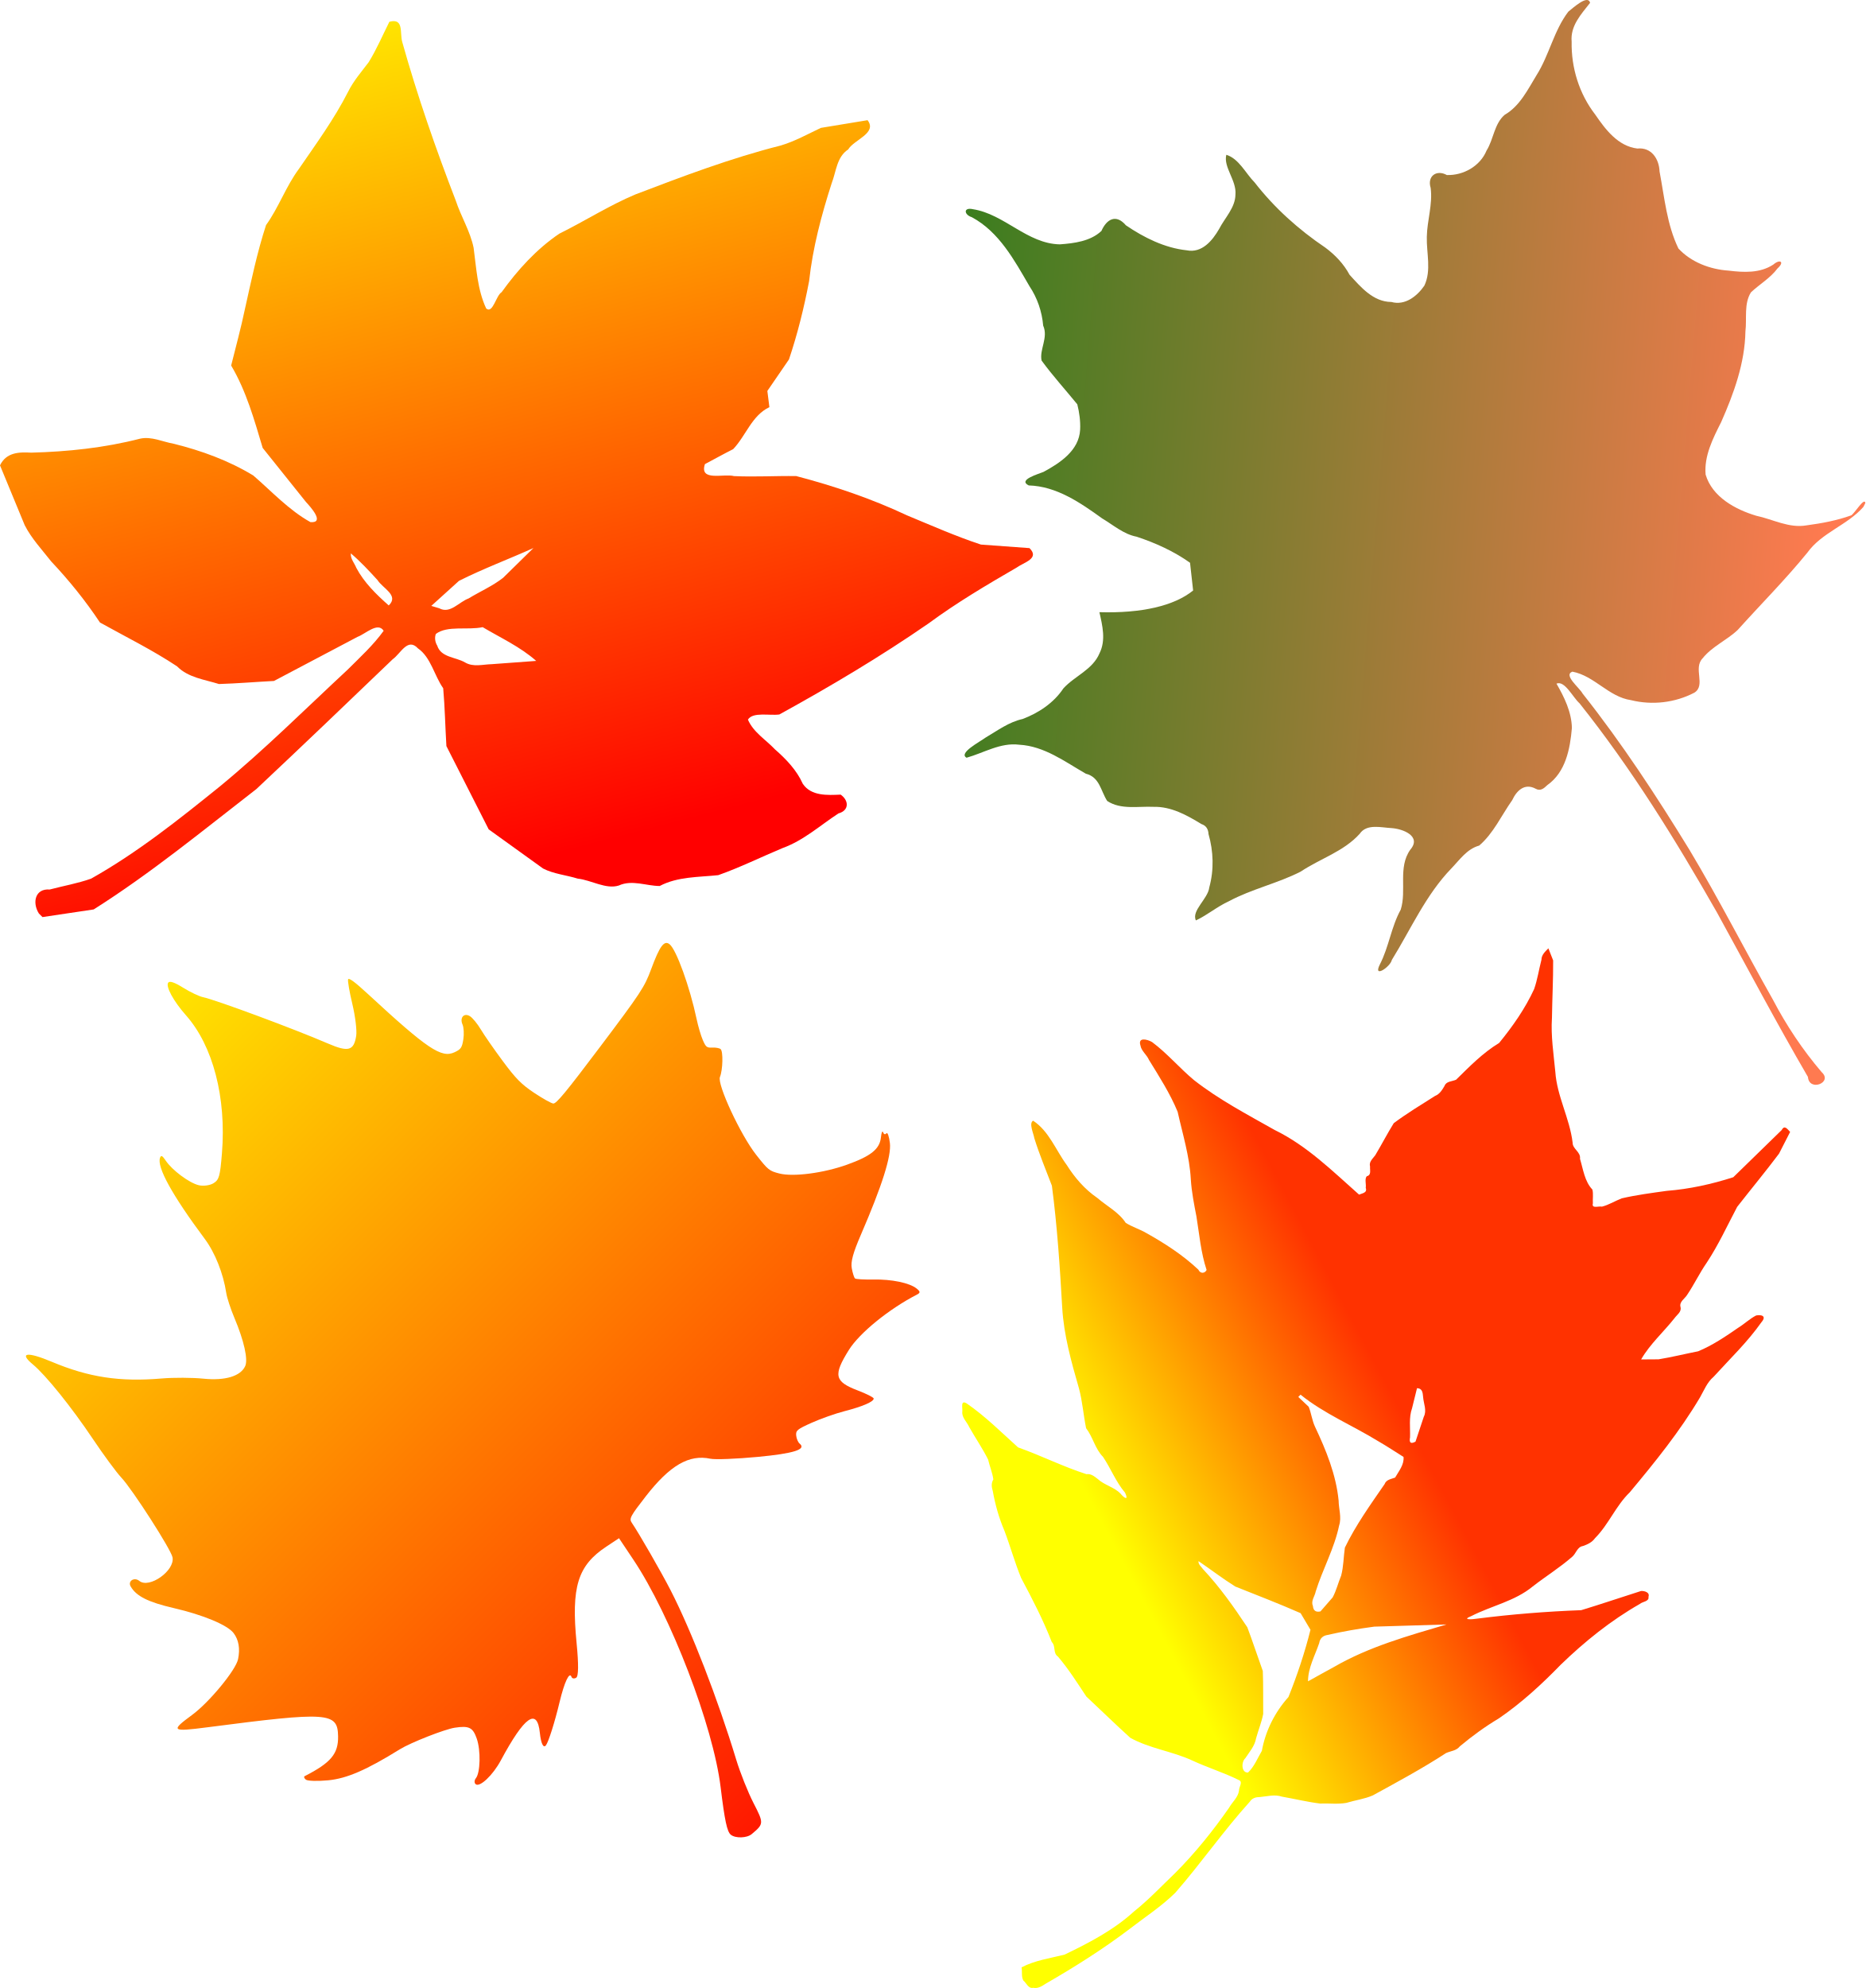
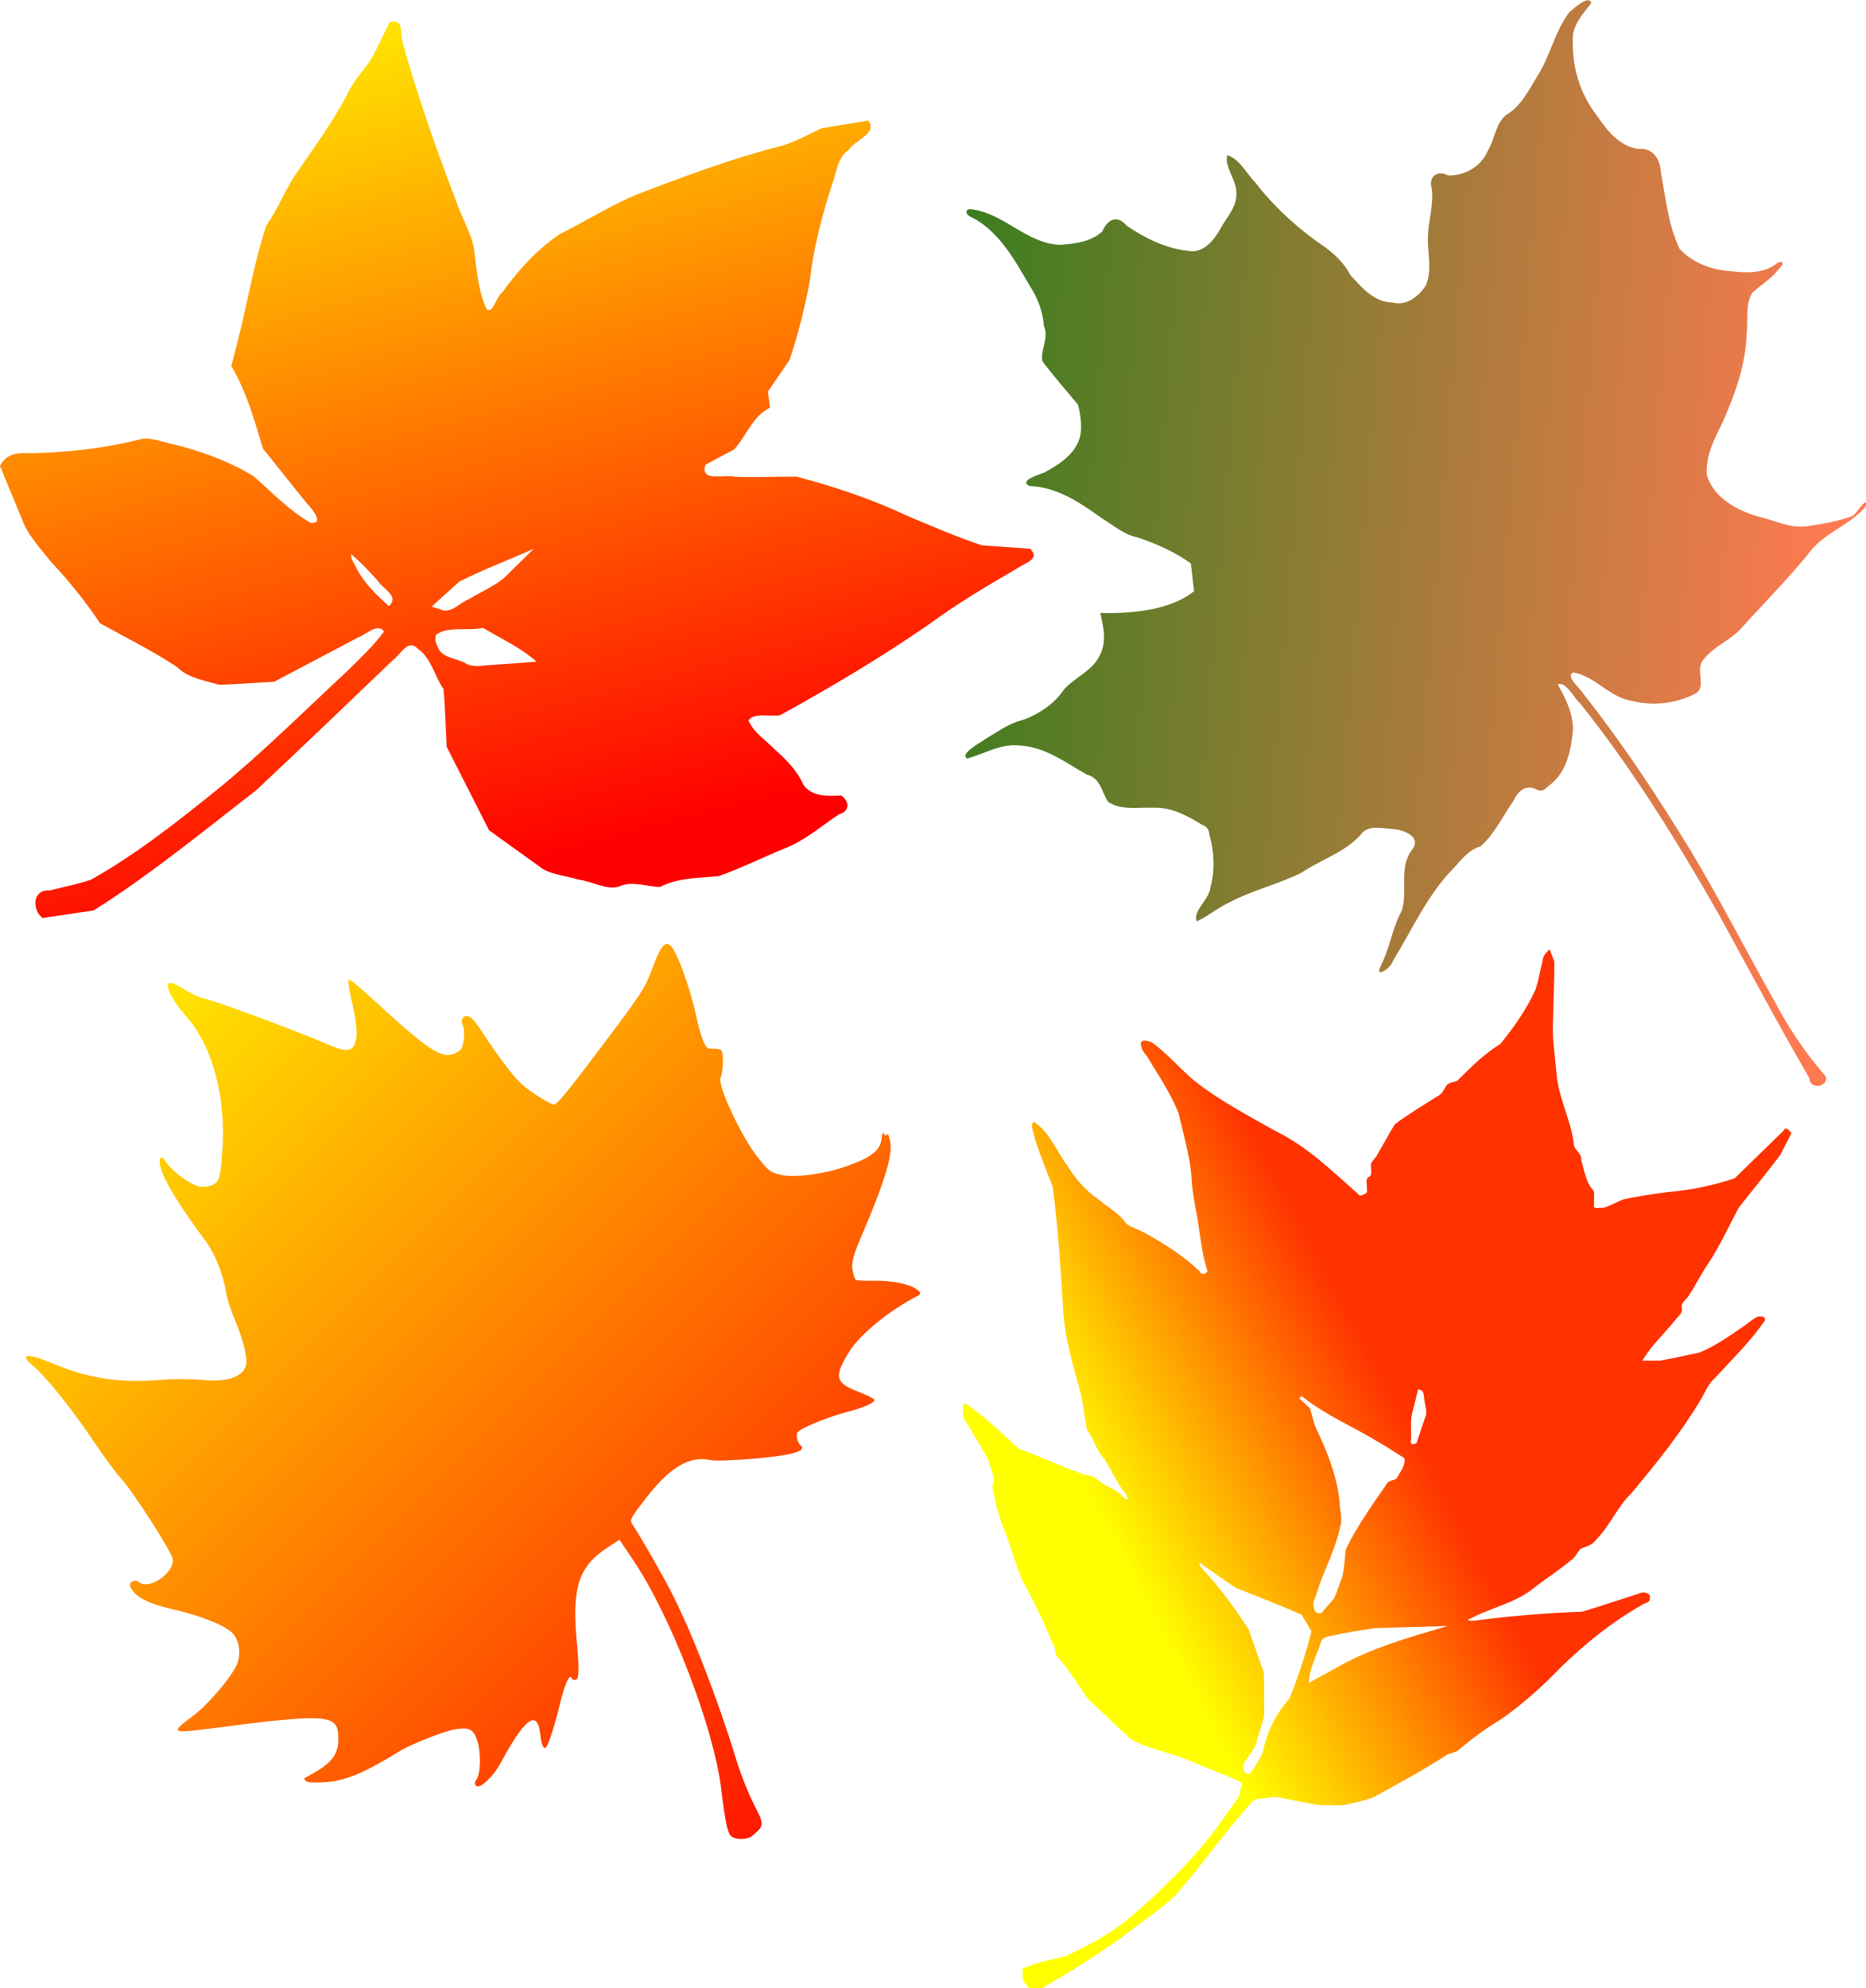
- <svg xmlns="http://www.w3.org/2000/svg" width="720.546" height="767.796" id="svg2" version="1.1">
+ <svg xmlns="http://www.w3.org/2000/svg" viewBox="0 0 720 767" width="720.546" height="767.796" id="svg2" version="1.1">
  <defs>
    <linearGradient id="grad1" x1="0%" y1="0%" x2="100%" y2="100%">
      <stop offset="0%" style="stop-color:rgb(255,255,0);stop-opacity:1" />
      <stop offset="100%" style="stop-color:rgb(255,0,0);stop-opacity:1" />
    </linearGradient>
    <linearGradient id="grad2" x1="0%" y1="0%" x2="100%" y2="10%">
      <stop offset="0%" style="stop-color:rgb(55,125,30);stop-opacity:1" />
      <stop offset="100%" style="stop-color:rgb(255,122,80);stop-opacity:1" />
    </linearGradient>
    <linearGradient id="grad3" x1="0%" y1="0%" x2="30%" y2="100%">
      <stop offset="0%" style="stop-color:rgb(255,255,0);stop-opacity:1" />
      <stop offset="100%" style="stop-color:rgb(255,0,0);stop-opacity:1" />
    </linearGradient>
    <linearGradient id="grad4" x1="0%" y1="30%" x2="30%" y2="10%">
      <stop offset="0%" style="stop-color:rgb(255,255,0);stop-opacity:1" />
      <stop offset="100%" style="stop-color:rgb(255,50,0);stop-opacity:1" />
    </linearGradient>
  </defs>
  <g id="layer1" transform="translate(-12.08147,-30.70216)">
    <path style="fill:url(#grad1)" d="m 302.436,739.074 c -1.85,1.552 -6.275,1.677 -8.058,0.228 -1.446,-1.175 -2.355,-5.427 -3.941,-18.437 -2.866,-23.509 -19.25,-66.193 -33.701,-87.801 l -5.54,-8.283 -4.87,3.226 c -11.118,7.365 -13.634,15.534 -11.507,37.356 0.803,8.24 0.742,12.784 -0.179,13.315 -0.769,0.443 -1.574,0.302 -1.788,-0.313 -0.78,-2.243 -2.751,1.922 -4.635,9.794 -1.836,7.672 -4.266,15.348 -5.263,16.625 -0.961,1.23 -1.91,-0.721 -2.331,-4.793 -1.026,-9.916 -5.913,-6.471 -15.109,10.652 -3.035,5.65 -8.093,10.438 -9.672,9.155 -0.603,-0.49 -0.571,-1.537 0.071,-2.326 1.723,-2.121 1.916,-10.745 0.341,-15.27 -1.512,-4.344 -2.97,-5.07 -8.5,-4.234 -3.913,0.592 -17.084,5.768 -21.242,8.35 -12.856,7.98 -20.468,11.274 -27.643,11.963 -4.095,0.393 -7.983,0.278 -8.639,-0.255 -0.657,-0.534 -0.864,-1.139 -0.46,-1.346 10.145,-5.186 13.026,-8.624 12.91,-15.405 -0.16,-9.302 -3.707,-9.547 -50.424,-3.473 -13.948,1.813 -14.418,1.436 -5.955,-4.777 6.597,-4.844 16.862,-17.29 17.74,-21.509 0.843,-4.055 0.26,-7.473 -1.722,-10.09 -2.356,-3.111 -11.683,-7.008 -23.103,-9.654 -9.93,-2.3 -14.538,-4.619 -16.675,-8.391 -1.165,-2.055 1.418,-3.685 3.351,-2.114 3.839,3.119 13.82,-3.965 12.832,-9.107 C 78.139,629.121 63.265,605.96 58.956,601.38 57.055,599.359 52.093,592.622 47.929,586.408 39.725,574.164 29.784,561.82 24.786,557.671 c -5.51,-4.574 -2.249,-5.037 7.281,-1.032 14.32,6.017 26.283,7.83 42.543,6.448 4.567,-0.388 11.787,-0.353 16.043,0.078 8.392,0.85 14.359,-0.938 16.141,-4.839 1.174,-2.569 -0.443,-9.803 -4.163,-18.625 -1.453,-3.445 -2.868,-7.769 -3.146,-9.607 -1.141,-7.554 -4.332,-15.576 -8.329,-20.94 -12.575,-16.875 -18.591,-27.798 -17.248,-31.316 0.413,-1.082 0.874,-0.845 2.203,1.131 2.492,3.705 9.071,8.603 12.731,9.478 1.766,0.422 4.324,0.085 5.684,-0.749 2.194,-1.346 2.564,-2.647 3.286,-11.549 1.749,-21.571 -3.456,-41.552 -13.888,-53.316 -4.854,-5.473 -7.976,-11.247 -6.84,-12.646 0.58,-0.714 2.484,-0.053 5.78,2.004 2.703,1.687 6.154,3.327 7.669,3.644 4.913,1.028 35.131,12.235 48.211,17.88 7.901,3.41 10.035,2.826 10.937,-2.995 0.311,-2.007 -0.353,-7.488 -1.475,-12.181 -1.122,-4.693 -1.868,-9.01 -1.657,-9.594 0.264,-0.732 2.642,1.025 7.649,5.651 23.073,21.316 28.417,24.902 33.509,22.486 2.436,-1.156 2.86,-1.787 3.358,-5 0.313,-2.022 0.171,-4.581 -0.316,-5.688 -1.169,-2.652 0.547,-4.611 2.836,-3.238 0.997,0.598 2.895,2.902 4.217,5.118 1.322,2.216 5.155,7.736 8.517,12.266 5.024,6.769 7.172,8.943 12.052,12.203 3.266,2.181 6.6,4.052 7.41,4.157 1.175,0.152 4.861,-4.31 18.271,-22.113 15.494,-20.571 17.01,-22.875 19.515,-29.664 3.352,-9.085 5.084,-11.427 7.187,-9.719 2.608,2.119 7.804,16.51 10.409,28.83 0.599,2.833 1.681,6.509 2.405,8.168 1.181,2.708 1.555,3.004 3.656,2.892 1.287,-0.069 2.732,0.193 3.21,0.582 1.042,0.847 0.875,8.028 -0.25,10.774 -1.154,2.816 7.947,22.371 13.981,30.041 4.628,5.883 5.061,6.233 8.944,7.229 5.382,1.381 17.062,-0.14 26.182,-3.409 9.247,-3.315 12.613,-6.03 13.081,-10.551 0.191,-1.841 0.564,-2.723 0.831,-1.961 0.289,0.826 0.804,0.993 1.276,0.412 0.435,-0.536 1.045,1.154 1.355,3.754 0.602,5.05 -2.985,16.382 -11.217,35.439 -3.043,7.044 -3.96,10.425 -3.508,12.933 0.336,1.868 0.903,3.633 1.26,3.923 0.357,0.29 3.509,0.474 7.005,0.409 7.162,-0.133 14.031,1.292 16.777,3.481 1.466,1.168 1.495,1.648 0.142,2.342 -10.765,5.526 -22.219,14.832 -26.298,21.368 -6.116,9.799 -5.594,12.209 3.389,15.643 3.358,1.284 6.142,2.686 6.187,3.115 0.123,1.191 -4.237,3.088 -11.261,4.898 -3.488,0.899 -9.167,2.899 -12.619,4.445 -5.682,2.544 -6.255,3.018 -6.05,5.001 0.125,1.205 0.725,2.596 1.335,3.091 2.737,2.224 -2.274,3.811 -16.173,5.123 -8.251,0.779 -16.485,1.099 -18.297,0.711 -8.239,-1.763 -15.669,2.553 -24.96,14.501 -6.006,7.723 -6.495,8.645 -5.425,10.212 2.771,4.056 11.447,19.143 15.045,26.161 8.03,15.664 18.118,41.715 25.295,65.324 1.544,5.078 4.549,12.618 6.678,16.757 4.042,7.857 4.029,8.066 -0.699,12.032 z" id="path3164" />
    <path style="fill:url(#grad2)" d="m 731.84,226.522 c -6.189,7.03 -16.026,9.859 -21.598,17.613 -8.452,10.39 -17.947,19.887 -26.885,29.835 -4.221,4.021 -9.906,6.372 -13.563,10.963 -3.803,3.881 1.342,10.433 -3.201,13.287 -7.473,3.905 -16.301,4.919 -24.482,2.891 -8.658,-1.271 -14.106,-9.399 -22.639,-11.005 -3.619,1.314 2.711,6.163 3.935,8.446 15.172,19.155 28.588,39.647 41.347,60.467 11.327,18.922 21.327,38.591 32.179,57.78 5.22,9.984 11.512,19.412 18.829,27.979 4.462,4.047 -4.872,7.671 -5.3,1.859 -12.17,-20.906 -23.475,-42.297 -35.123,-63.494 -15.97,-28.002 -32.988,-55.561 -53.103,-80.807 -2.587,-2.263 -5.71,-8.947 -8.915,-7.605 3.017,5.199 5.842,10.995 5.957,17.131 -0.694,8.058 -2.399,17.077 -9.497,22.061 -1.327,1.289 -2.682,2.458 -4.536,1.38 -4.201,-2.226 -7.275,0.681 -9.031,4.451 -4.166,5.877 -7.192,12.762 -12.734,17.519 -4.764,1.326 -7.495,5.458 -10.78,8.854 -9.861,10.209 -15.601,23.385 -22.971,35.314 -0.517,2.636 -7.479,7.354 -4.608,1.703 3.474,-6.75 4.366,-14.46 8.036,-21.114 2.392,-7.517 -1.162,-16.294 3.683,-23.143 4.512,-5.238 -2.814,-8.075 -7.248,-8.362 -4.056,-0.202 -9.583,-1.778 -12.29,2.217 -6.187,6.86 -15.284,9.571 -22.788,14.593 -8.93,4.557 -18.877,6.691 -27.737,11.44 -4.488,2.04 -8.306,5.334 -12.738,7.408 -1.808,-3.781 4.676,-8.33 5.174,-12.765 1.851,-6.749 1.622,-13.889 -0.298,-20.59 -0.096,-1.905 -0.919,-3.275 -2.779,-3.881 -5.629,-3.436 -11.673,-6.802 -18.487,-6.632 -5.934,-0.278 -12.609,1.209 -17.868,-2.265 -2.511,-3.858 -2.863,-9.19 -8.263,-10.535 -8.113,-4.645 -16.045,-10.667 -25.737,-11.192 -7.245,-0.915 -13.628,3.148 -20.328,5.026 -3.262,-1.787 5.033,-6.078 7.402,-7.818 4.602,-2.699 8.937,-5.978 14.257,-7.143 6.207,-2.345 12.036,-6.231 15.748,-11.824 4.379,-4.811 11.296,-7.202 13.948,-13.553 2.519,-5.039 1.137,-10.68 -0.044,-15.873 16.311,0.468 28.871,-2.427 36.202,-8.375 -0.397,-3.569 -0.794,-7.139 -1.19,-10.708 -6.266,-4.463 -13.352,-7.663 -20.635,-10.073 -4.989,-0.936 -9.015,-4.512 -13.298,-7.049 -8.413,-6.056 -17.627,-12.446 -28.374,-12.75 -4.399,-2.138 3.774,-4.397 5.752,-5.248 6.368,-3.449 13.682,-8.258 14.097,-16.263 0.166,-3.263 -0.299,-6.697 -1.093,-9.815 -4.591,-5.637 -9.501,-11.03 -13.793,-16.899 -0.923,-4.237 2.679,-8.859 0.615,-13.492 -0.473,-5.471 -2.269,-10.703 -5.324,-15.274 -5.804,-9.981 -11.665,-20.89 -22.217,-26.592 -3.085,-0.966 -3.373,-3.956 0.416,-3.097 12.196,1.915 20.922,13.335 33.558,13.573 5.564,-0.408 11.833,-1.189 16.062,-5.175 2.035,-4.611 5.663,-6.633 9.45,-2.188 6.999,4.756 14.969,8.748 23.474,9.653 5.884,1.201 9.952,-3.721 12.547,-8.245 2.208,-4.277 6.252,-8.257 6.301,-13.274 0.497,-5.428 -4.732,-10.597 -3.525,-15.361 4.883,1.497 7.44,7.152 10.941,10.682 7.639,9.831 16.984,18.206 27.289,25.158 3.817,2.828 7.134,6.313 9.365,10.483 4.331,4.746 9.147,10.496 16.162,10.52 5.254,1.475 9.925,-2.209 12.74,-6.299 2.798,-5.891 0.787,-12.606 0.953,-18.858 0.114,-6.337 2.32,-12.516 1.48,-18.907 -1.402,-4.573 2.288,-7.154 6.25,-4.963 6.386,0.211 12.884,-3.434 15.359,-9.477 2.739,-4.387 2.931,-10.291 6.991,-13.783 5.869,-3.384 8.899,-9.724 12.301,-15.295 4.924,-7.768 6.667,-17.177 12.276,-24.54 1.716,-1.345 7.6,-6.81 8.415,-3.41 -3.451,4.391 -7.686,8.888 -7.126,15.002 -0.198,10.079 2.914,20.14 9.102,28.14 3.962,5.776 8.779,12.214 16.281,13.129 5.431,-0.57 8.393,3.991 8.578,8.886 1.893,9.997 2.807,20.459 7.284,29.719 4.898,5.305 12.235,8.068 19.366,8.546 5.859,0.715 12.174,1.06 17.333,-2.37 2.475,-2.153 4.465,-1.078 1.584,1.517 -2.793,3.758 -6.92,6.089 -10.261,9.237 -2.778,4.384 -1.54,10.102 -2.138,15.068 -0.218,12.287 -4.483,23.988 -9.392,35.093 -3.156,6.252 -6.617,13.032 -5.986,20.229 2.549,8.634 11.457,13.474 19.54,15.894 6.462,1.367 12.621,4.892 19.415,3.721 5.854,-0.783 11.759,-1.866 17.316,-3.879 1.453,-1.007 5.091,-7.106 5.427,-4.77 l -0.348,0.729 -0.439,0.831 -4e-5,1e-5 z" id="path3380" />
    <path style="fill:url(#grad3)" d="m 27.081,383.479 c -2.619,-4.217 -1.433,-9.678 4.192,-9.234 5.327,-1.41 10.837,-2.355 16.012,-4.201 17.829,-10.024 33.896,-22.831 49.768,-35.645 17.215,-14.173 33.024,-29.923 49.345,-45.091 4.816,-4.808 9.909,-9.456 13.883,-14.984 -2.254,-3.565 -7.07,1.256 -10.054,2.322 -10.772,5.684 -21.545,11.368 -32.317,17.052 -7.082,0.365 -14.152,0.971 -21.241,1.185 -5.568,-1.746 -11.905,-2.456 -16.189,-6.83 -9.531,-6.323 -19.808,-11.381 -29.788,-16.934 -5.569,-8.383 -11.906,-16.224 -18.798,-23.544 -3.567,-4.547 -7.645,-8.874 -10.27,-14.041 -3.181,-7.702 -6.361,-15.404 -9.542,-23.106 2.392,-4.965 7.195,-5.201 12.061,-4.906 14.159,-0.369 28.326,-1.864 42.065,-5.4 4.413,-0.971 8.707,1.231 13.02,1.974 10.717,2.664 21.249,6.505 30.7,12.253 7.168,6.193 13.726,13.358 22.076,18.006 5.755,0.424 -0.044,-5.965 -1.738,-7.785 -5.571,-6.958 -11.141,-13.915 -16.712,-20.873 -3.251,-10.878 -6.348,-21.98 -12.181,-31.819 1.803,-7.239 3.78,-14.454 5.311,-21.772 2.43,-10.891 4.702,-21.846 8.163,-32.469 4.914,-6.819 7.667,-14.918 12.686,-21.688 6.672,-9.718 13.654,-19.267 19.012,-29.806 2.076,-4.193 5.167,-7.719 7.946,-11.408 3.087,-4.984 5.373,-10.397 7.999,-15.625 5.729,-1.533 3.952,4.316 4.977,7.827 5.82,20.752 12.92,41.152 20.676,61.26 2.029,6.17 5.615,11.887 6.892,18.238 1.072,7.884 1.434,16.097 4.858,23.416 2.544,2.175 3.786,-5.013 5.959,-6.307 6.175,-8.59 13.453,-16.611 22.239,-22.569 9.909,-4.897 19.286,-10.925 29.484,-15.201 18.385,-7.026 36.844,-14.001 55.949,-18.836 5.498,-1.589 10.55,-4.446 15.654,-6.847 6.01,-0.99 12.021,-1.981 18.031,-2.971 3.854,5.02 -5.282,7.544 -7.484,11.299 -4.478,2.935 -4.611,8.544 -6.402,13.121 -3.962,12.309 -7.292,24.874 -8.699,37.754 -1.949,10.213 -4.465,20.414 -7.779,30.231 -2.782,4.056 -5.565,8.112 -8.347,12.169 0.263,2.086 0.525,4.171 0.788,6.257 -6.819,3.233 -9.091,11.087 -13.998,16.219 -3.668,1.84 -7.267,3.858 -10.903,5.778 -2.291,6.876 7.377,3.556 11.218,4.631 8.011,0.377 16.088,-0.129 24.058,-0.007 14.674,3.84 29.087,8.723 42.823,15.187 9.432,3.911 18.845,8.076 28.518,11.267 6.25,0.456 12.5,0.912 18.75,1.367 4.116,4.04 -2.244,5.522 -4.951,7.514 -11.619,6.733 -23.196,13.575 -34.016,21.557 -18.535,12.808 -37.93,24.332 -57.661,35.182 -3.758,0.525 -10.231,-1.088 -12.131,1.982 2.082,4.884 6.925,7.752 10.463,11.508 4.302,3.765 8.361,7.994 10.728,13.272 3.24,4.82 9.55,4.412 14.63,4.193 3.134,2.168 3.44,6.082 -0.858,7.26 -7.063,4.607 -13.471,10.447 -21.498,13.346 -8.31,3.468 -16.462,7.505 -24.924,10.491 -7.604,0.811 -15.707,0.527 -22.629,4.19 -5.206,-0.015 -10.675,-2.528 -15.79,-0.185 -4.97,1.577 -10.607,-2.097 -15.862,-2.662 -4.41,-1.378 -9.293,-1.79 -13.382,-3.901 -7.004,-5.04 -14.007,-10.08 -21.011,-15.12 -5.447,-10.724 -10.894,-21.449 -16.341,-32.173 -0.451,-7.439 -0.583,-14.898 -1.233,-22.325 -3.464,-4.921 -4.762,-11.967 -9.745,-15.398 -3.992,-4.308 -6.629,1.965 -9.787,4.212 -17.466,16.78 -34.98,33.523 -52.629,50.103 -20.603,15.954 -40.787,32.566 -62.857,46.5 -6.594,0.985 -13.187,1.969 -19.781,2.954 l -0.703,-0.706 -0.703,-0.706 -1.8e-5,10e-6 z M 149.711,250.002 c 3.029,5.718 7.736,10.292 12.535,14.532 4.107,-3.906 -2.392,-6.634 -4.32,-9.781 -3.282,-3.597 -6.604,-7.179 -10.322,-10.335 -0.21,2.076 1.395,3.762 2.107,5.584 z m 31.269,30.068 c 1.476,4.598 7.126,4.366 10.735,6.473 3.204,1.899 6.826,0.757 10.295,0.675 5.733,-0.422 11.466,-0.843 17.199,-1.265 -6.147,-5.442 -13.682,-8.874 -20.682,-13.032 -5.779,1.26 -13.654,-0.761 -18.086,2.622 -0.563,1.489 -0.265,3.186 0.539,4.527 z m 0.757,-14.448 c 4.242,2.308 7.579,-2.421 11.327,-3.777 4.41,-2.684 9.264,-4.792 13.327,-7.958 3.917,-3.842 7.834,-7.684 11.751,-11.526 -9.545,4.299 -19.442,7.986 -28.765,12.675 -3.564,3.224 -7.128,6.448 -10.692,9.672 1.017,0.305 2.034,0.609 3.052,0.914 z" id="path3408" />
    <path style="fill:url(#grad4)" d="m 610.193,396.949 c -1.221,1.288 -2.642,2.484 -2.67,4.404 -0.982,3.767 -1.547,7.688 -2.83,11.349 -3.477,7.545 -8.295,14.418 -13.524,20.813 -6.282,3.791 -11.417,9.085 -16.621,14.188 -1.566,0.728 -3.807,0.53 -4.481,2.428 -0.94,1.57 -1.87,3.14 -3.66,3.844 -5.365,3.401 -10.876,6.729 -15.936,10.511 -2.513,4.053 -4.708,8.309 -7.144,12.38 -0.979,1.357 -2.514,2.513 -2.015,4.376 -0.107,1.421 0.598,3.304 -1.275,3.742 -0.899,1.056 -0.157,3.042 -0.391,4.475 0.669,1.933 -1.245,2.058 -2.577,2.625 -10.242,-9.076 -20.143,-18.901 -32.588,-24.958 -10.645,-6.017 -21.582,-11.735 -31.225,-19.305 -5.587,-4.664 -10.308,-10.315 -16.154,-14.665 -1.935,-1.119 -5.546,-1.954 -4.478,1.334 0.315,2.098 2.471,3.604 3.295,5.58 3.997,6.48 8.162,12.981 11.067,20.027 1.936,8.653 4.604,17.174 5.089,26.085 0.305,4.847 1.254,9.59 2.171,14.335 1.124,6.905 1.712,14.005 3.925,20.663 -0.657,1.366 -2.409,1.563 -3.181,-0.113 -5.98,-5.658 -13.001,-10.174 -20.164,-14.182 -2.521,-1.471 -5.496,-2.366 -7.906,-3.912 -2.672,-4.114 -7.311,-6.456 -10.961,-9.61 -4.845,-3.318 -8.683,-7.776 -11.806,-12.715 -4.25,-5.742 -6.824,-13.059 -13,-17.116 -1.71,0.962 0.143,4.841 0.464,6.736 1.929,6.244 4.492,12.293 6.798,18.385 2.049,15.609 3.088,31.323 3.979,47.032 0.62,10.674 3.522,20.995 6.468,31.209 1.353,5.04 1.733,10.331 2.759,15.399 2.653,3.429 3.462,7.962 6.536,11.075 3.036,4.494 4.968,9.681 8.521,13.834 1.517,3.229 -0.371,2.087 -1.753,0.367 -2.486,-2.569 -6.183,-3.233 -8.819,-5.667 -1.324,-1.03 -2.587,-2.094 -4.351,-1.854 -9.006,-2.897 -17.495,-7.17 -26.404,-10.341 -6.477,-5.816 -12.666,-12.042 -19.856,-16.98 -2.501,-1.505 -1.514,1.782 -1.688,3.192 -0.247,2.292 1.805,3.954 2.671,5.94 2.368,4.204 5.148,8.232 7.292,12.535 0.596,2.561 1.673,5.134 2.031,7.675 -0.874,1.433 -0.703,2.949 -0.225,4.488 0.943,5.268 2.386,10.41 4.494,15.333 2.295,6.03 4.007,12.299 6.462,18.255 4.293,8.061 8.509,16.181 11.822,24.7 1.659,1.663 0.366,4.275 2.405,5.661 4.103,4.807 7.476,10.181 10.958,15.422 5.665,5.289 11.219,10.734 16.952,15.927 7.477,4.173 16.197,5.187 23.94,8.766 5.953,2.764 12.279,4.703 18.141,7.629 1.518,0.703 -0.138,2.713 -0.06,4.023 -0.349,2.608 -2.6,4.392 -3.842,6.613 -6.258,8.984 -13.176,17.564 -20.919,25.312 -5.219,4.987 -10.168,10.262 -15.836,14.769 -7.817,7.156 -17.315,12.085 -26.788,16.638 -5.592,1.414 -11.45,2.206 -16.608,4.914 0.315,1.658 -0.149,3.658 0.695,5.101 1.23,0.998 1.944,3.24 3.823,2.796 1.846,0.378 3.315,-0.616 4.793,-1.573 11.16,-6.44 22.076,-13.304 32.353,-21.092 5.96,-4.625 12.387,-8.764 17.759,-14.076 9.941,-11.398 18.575,-23.894 28.727,-35.102 0.921,-1.476 2.405,-1.813 4.042,-1.84 2.795,-0.271 5.615,-1.076 8.369,-0.142 4.925,0.859 9.82,2.067 14.772,2.67 3.361,-0.139 6.802,0.327 10.109,-0.257 3.394,-1.034 7.019,-1.48 10.259,-2.9 9.552,-5.236 19.158,-10.403 28.288,-16.354 1.915,-0.844 3.909,-0.837 5.337,-2.611 4.755,-3.971 9.764,-7.621 15.085,-10.791 8.691,-5.962 16.47,-13.102 23.795,-20.646 9.268,-8.977 19.41,-17.148 30.64,-23.542 1.067,-0.93 3.662,-0.928 3.315,-2.721 0.633,-1.777 -1.594,-2.364 -2.893,-2.263 -7.698,2.44 -15.362,5.063 -23.078,7.399 -13.418,0.503 -26.808,1.573 -40.13,3.261 -1.913,0.323 -6.317,0.601 -2.304,-0.992 7.816,-3.99 16.801,-5.73 23.689,-11.424 4.987,-3.883 10.398,-7.24 15.162,-11.388 1.628,-1.278 1.951,-3.879 4.247,-4.232 1.827,-0.631 3.53,-1.441 4.683,-3.057 5.257,-5.276 8.007,-12.479 13.39,-17.669 9.756,-11.684 19.397,-23.593 27.167,-36.718 1.572,-2.767 2.738,-5.816 5.229,-7.922 6.286,-6.91 13.099,-13.421 18.483,-21.077 2.078,-2.399 0.035,-2.99 -2.047,-2.603 -2.428,1.221 -4.57,3.308 -6.944,4.758 -4.908,3.392 -9.95,6.803 -15.465,9.083 -5.101,0.997 -10.173,2.273 -15.292,3.097 -2.245,-2.9e-4 -4.491,0.018 -6.736,0.043 3.427,-5.947 8.667,-10.583 12.904,-15.94 0.973,-1.364 2.802,-2.414 2.308,-4.317 -0.519,-2.028 1.571,-3.106 2.521,-4.607 2.726,-4.025 4.825,-8.486 7.616,-12.504 4.523,-6.843 7.937,-14.324 11.753,-21.551 5.358,-6.865 10.94,-13.585 16.158,-20.54 1.446,-2.798 2.878,-5.603 4.303,-8.412 -1.085,-1.128 -2.167,-2.798 -3.267,-0.718 -6.226,6.082 -12.461,12.155 -18.7,18.223 -8.353,2.686 -16.951,4.58 -25.711,5.263 -5.791,0.803 -11.653,1.569 -17.337,2.881 -2.582,0.984 -5.033,2.555 -7.68,3.213 -1.286,-0.304 -4.087,0.915 -3.497,-1.274 -0.132,-1.748 0.243,-3.711 -0.197,-5.328 -3.007,-3.143 -3.567,-7.859 -4.783,-11.876 0.347,-2.708 -2.892,-3.749 -2.852,-6.261 -1.132,-9.395 -6.043,-17.874 -6.685,-27.365 -0.655,-6.917 -1.759,-13.842 -1.296,-20.807 0.105,-7.388 0.501,-14.821 0.461,-22.18 -0.597,-1.569 -1.215,-3.129 -1.844,-4.685 z m -50.742,169.889 c 2.061,0.048 2.211,1.728 2.356,3.412 0.182,2.545 1.518,5.19 0.265,7.622 -1.054,3.207 -2.129,6.407 -3.202,9.607 -1.872,1.016 -2.512,0.429 -2.113,-1.644 0.138,-3.769 -0.516,-7.633 0.781,-11.262 0.638,-2.579 1.276,-5.157 1.913,-7.736 z m -44.991,2.511 c 9.131,7.353 20.101,11.88 30.04,17.985 3.315,1.912 6.509,4.022 9.746,6.062 0.279,3.025 -1.838,5.486 -3.249,7.969 -1.549,0.597 -3.428,0.759 -4.076,2.539 -5.465,7.931 -11.152,15.852 -15.338,24.52 -0.527,3.589 -0.489,7.314 -1.435,10.807 -1.152,2.774 -1.87,5.803 -3.283,8.42 -1.577,1.794 -3.145,3.595 -4.709,5.4 -1.81,0.416 -2.779,-0.312 -2.929,-2.169 -0.849,-1.858 0.764,-3.698 1.097,-5.547 2.69,-8.624 7.205,-16.604 9.048,-25.501 1.013,-3.103 -0.182,-6.412 -0.202,-9.587 -0.986,-10.014 -4.84,-19.455 -9.099,-28.47 -1.173,-2.455 -1.459,-5.309 -2.464,-7.762 -1.338,-1.265 -2.676,-2.53 -4.015,-3.794 0.289,-0.291 0.578,-0.581 0.868,-0.872 z m -39.407,64.286 c 4.741,3.24 9.337,6.751 14.182,9.803 8.441,3.371 16.93,6.63 25.251,10.291 1.271,2.141 2.541,4.282 3.812,6.422 -2.212,8.841 -5.126,17.54 -8.509,25.972 -5.234,5.82 -8.893,13.081 -10.266,20.773 -1.686,2.842 -2.91,6.081 -5.338,8.382 -2.648,0.17 -2.673,-4.099 -1.054,-5.537 1.612,-2.453 3.644,-4.704 4.153,-7.689 0.864,-3.138 2.142,-6.214 2.749,-9.391 -0.064,-5.528 0.078,-11.095 -0.152,-16.6 -2.026,-5.612 -3.879,-11.309 -5.98,-16.879 -5.22,-7.873 -10.682,-15.608 -17.169,-22.504 -0.61,-0.934 -1.863,-1.806 -1.678,-3.044 z m 95.803,24.461 c -14.827,4.388 -29.912,8.572 -43.397,16.365 -3.39,1.832 -6.743,3.729 -10.113,5.595 0.003,-5.2 2.68,-9.921 4.319,-14.763 0.291,-1.808 1.398,-2.861 3.203,-3.14 5.96,-1.372 12.023,-2.417 18.079,-3.218 9.303,-0.28 18.606,-0.559 27.909,-0.839 z" id="path3533" />
  </g>
</svg>
